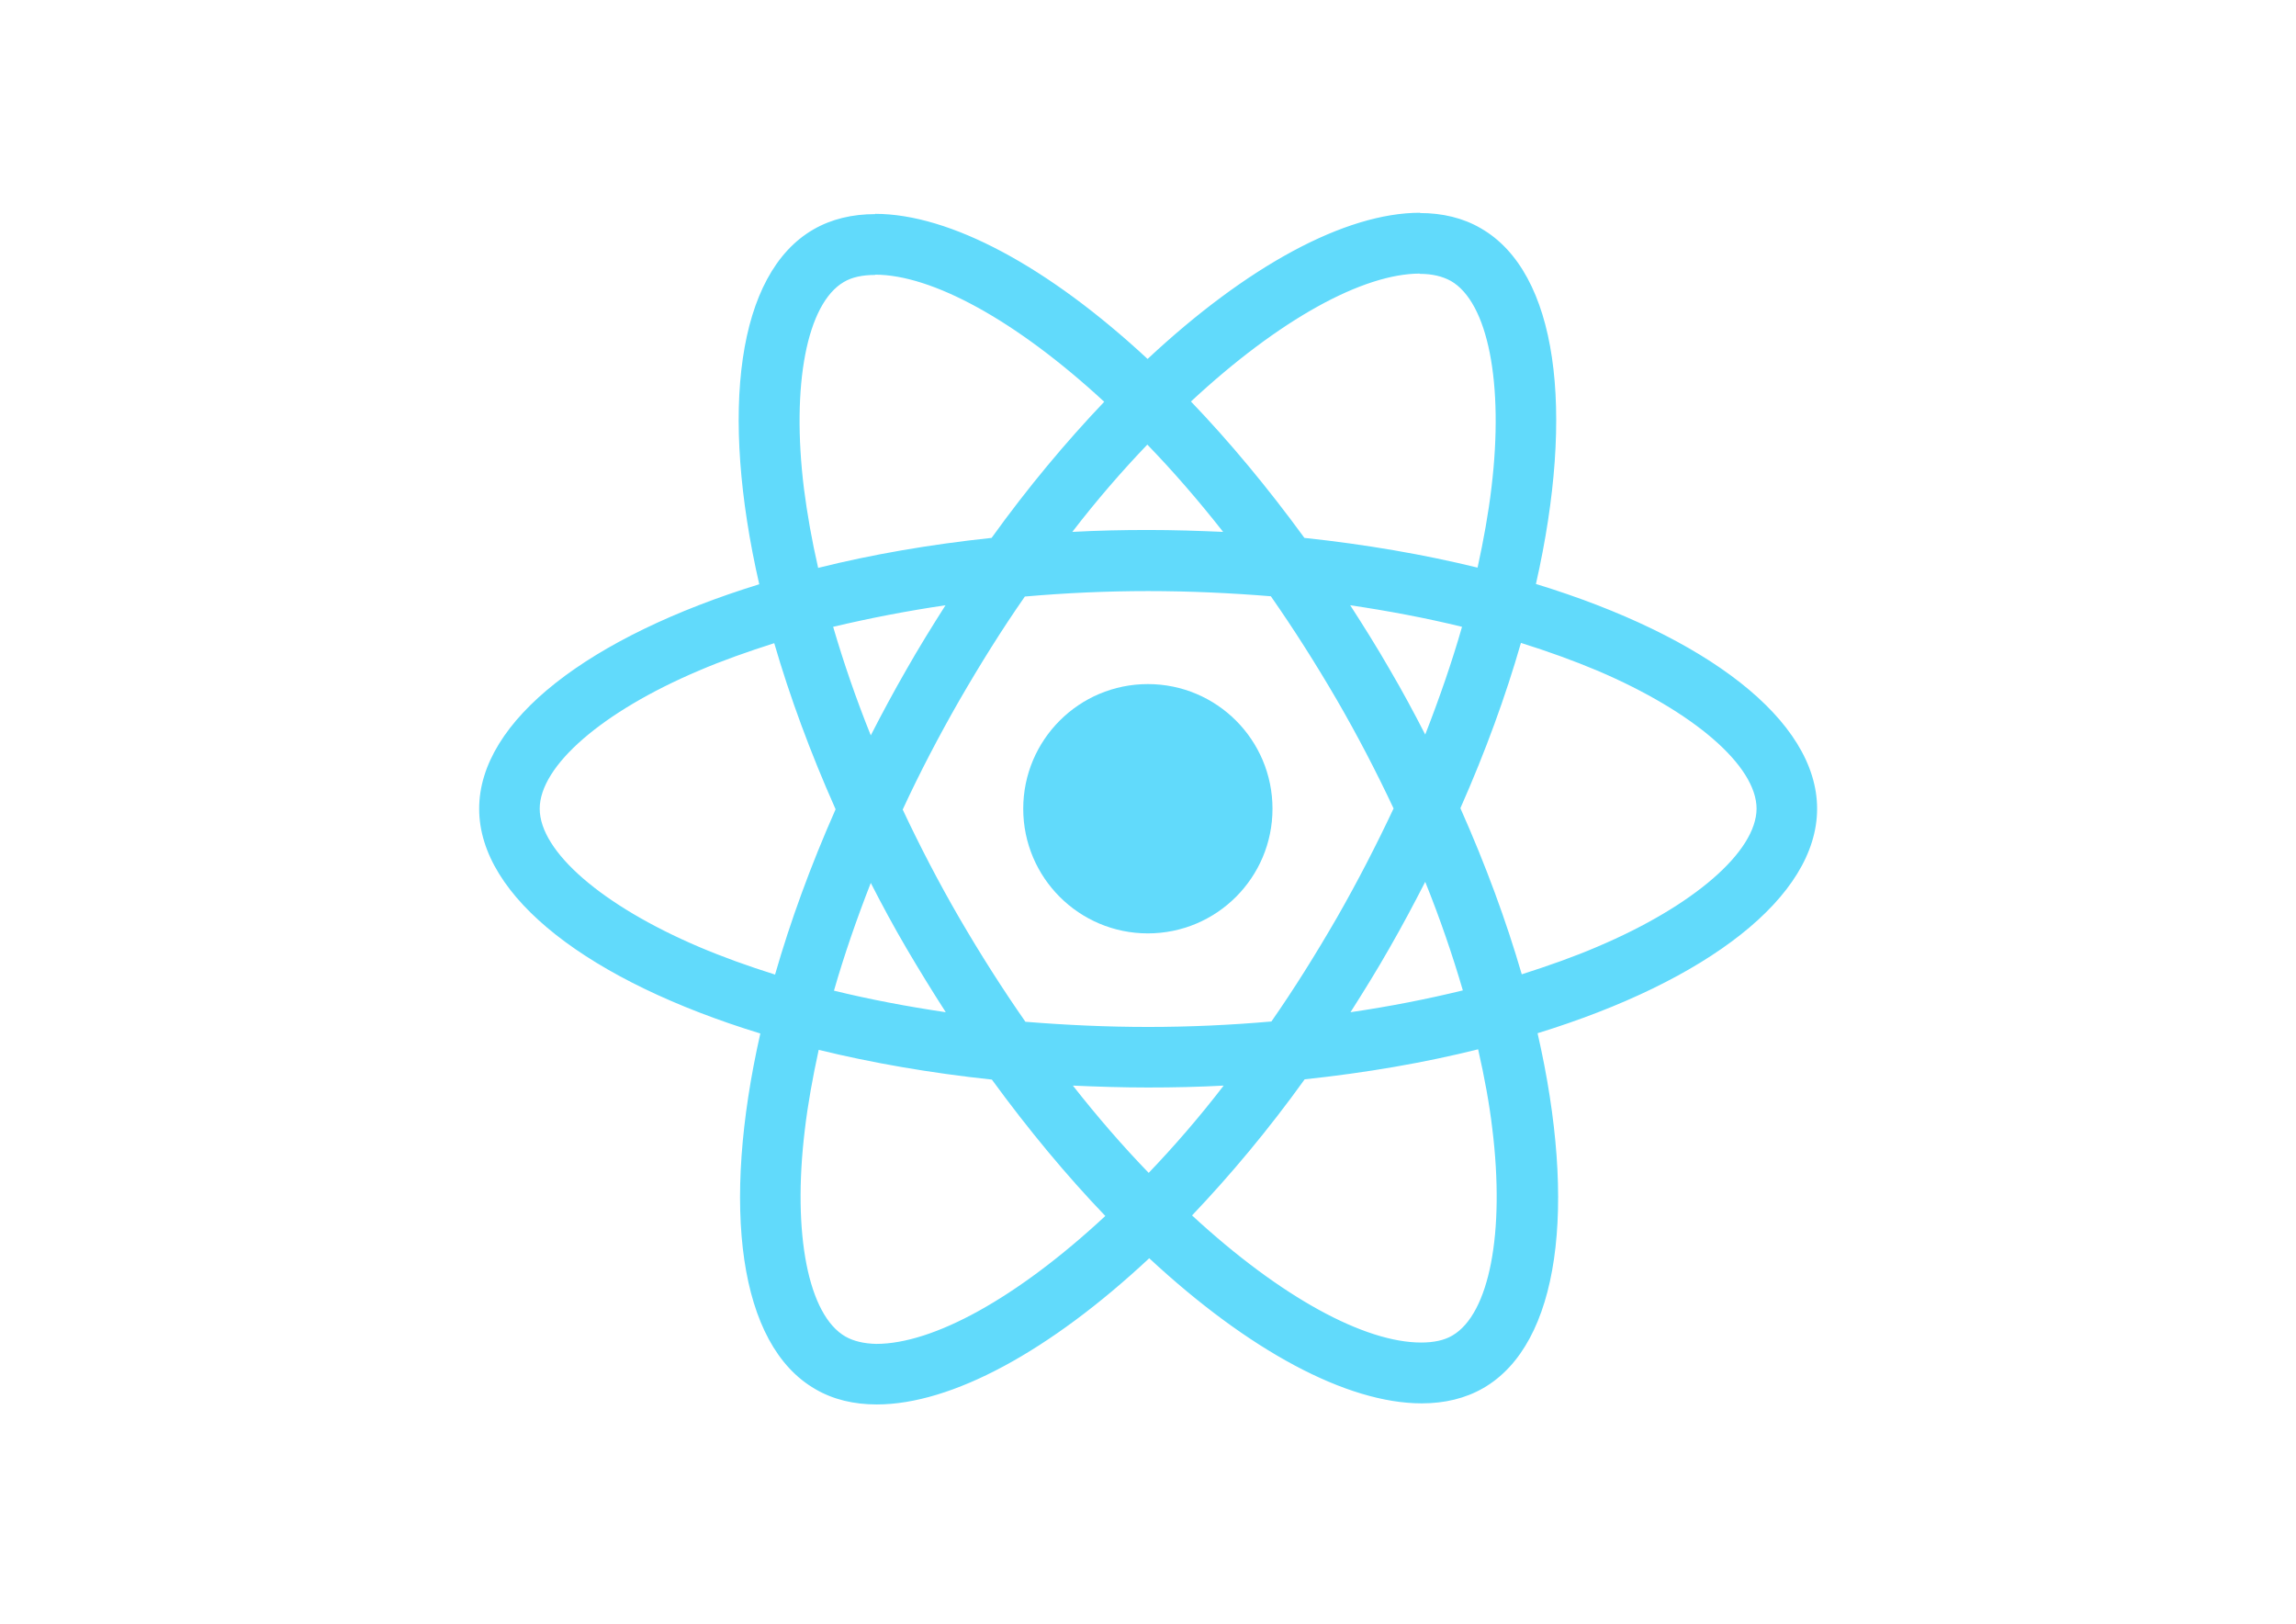
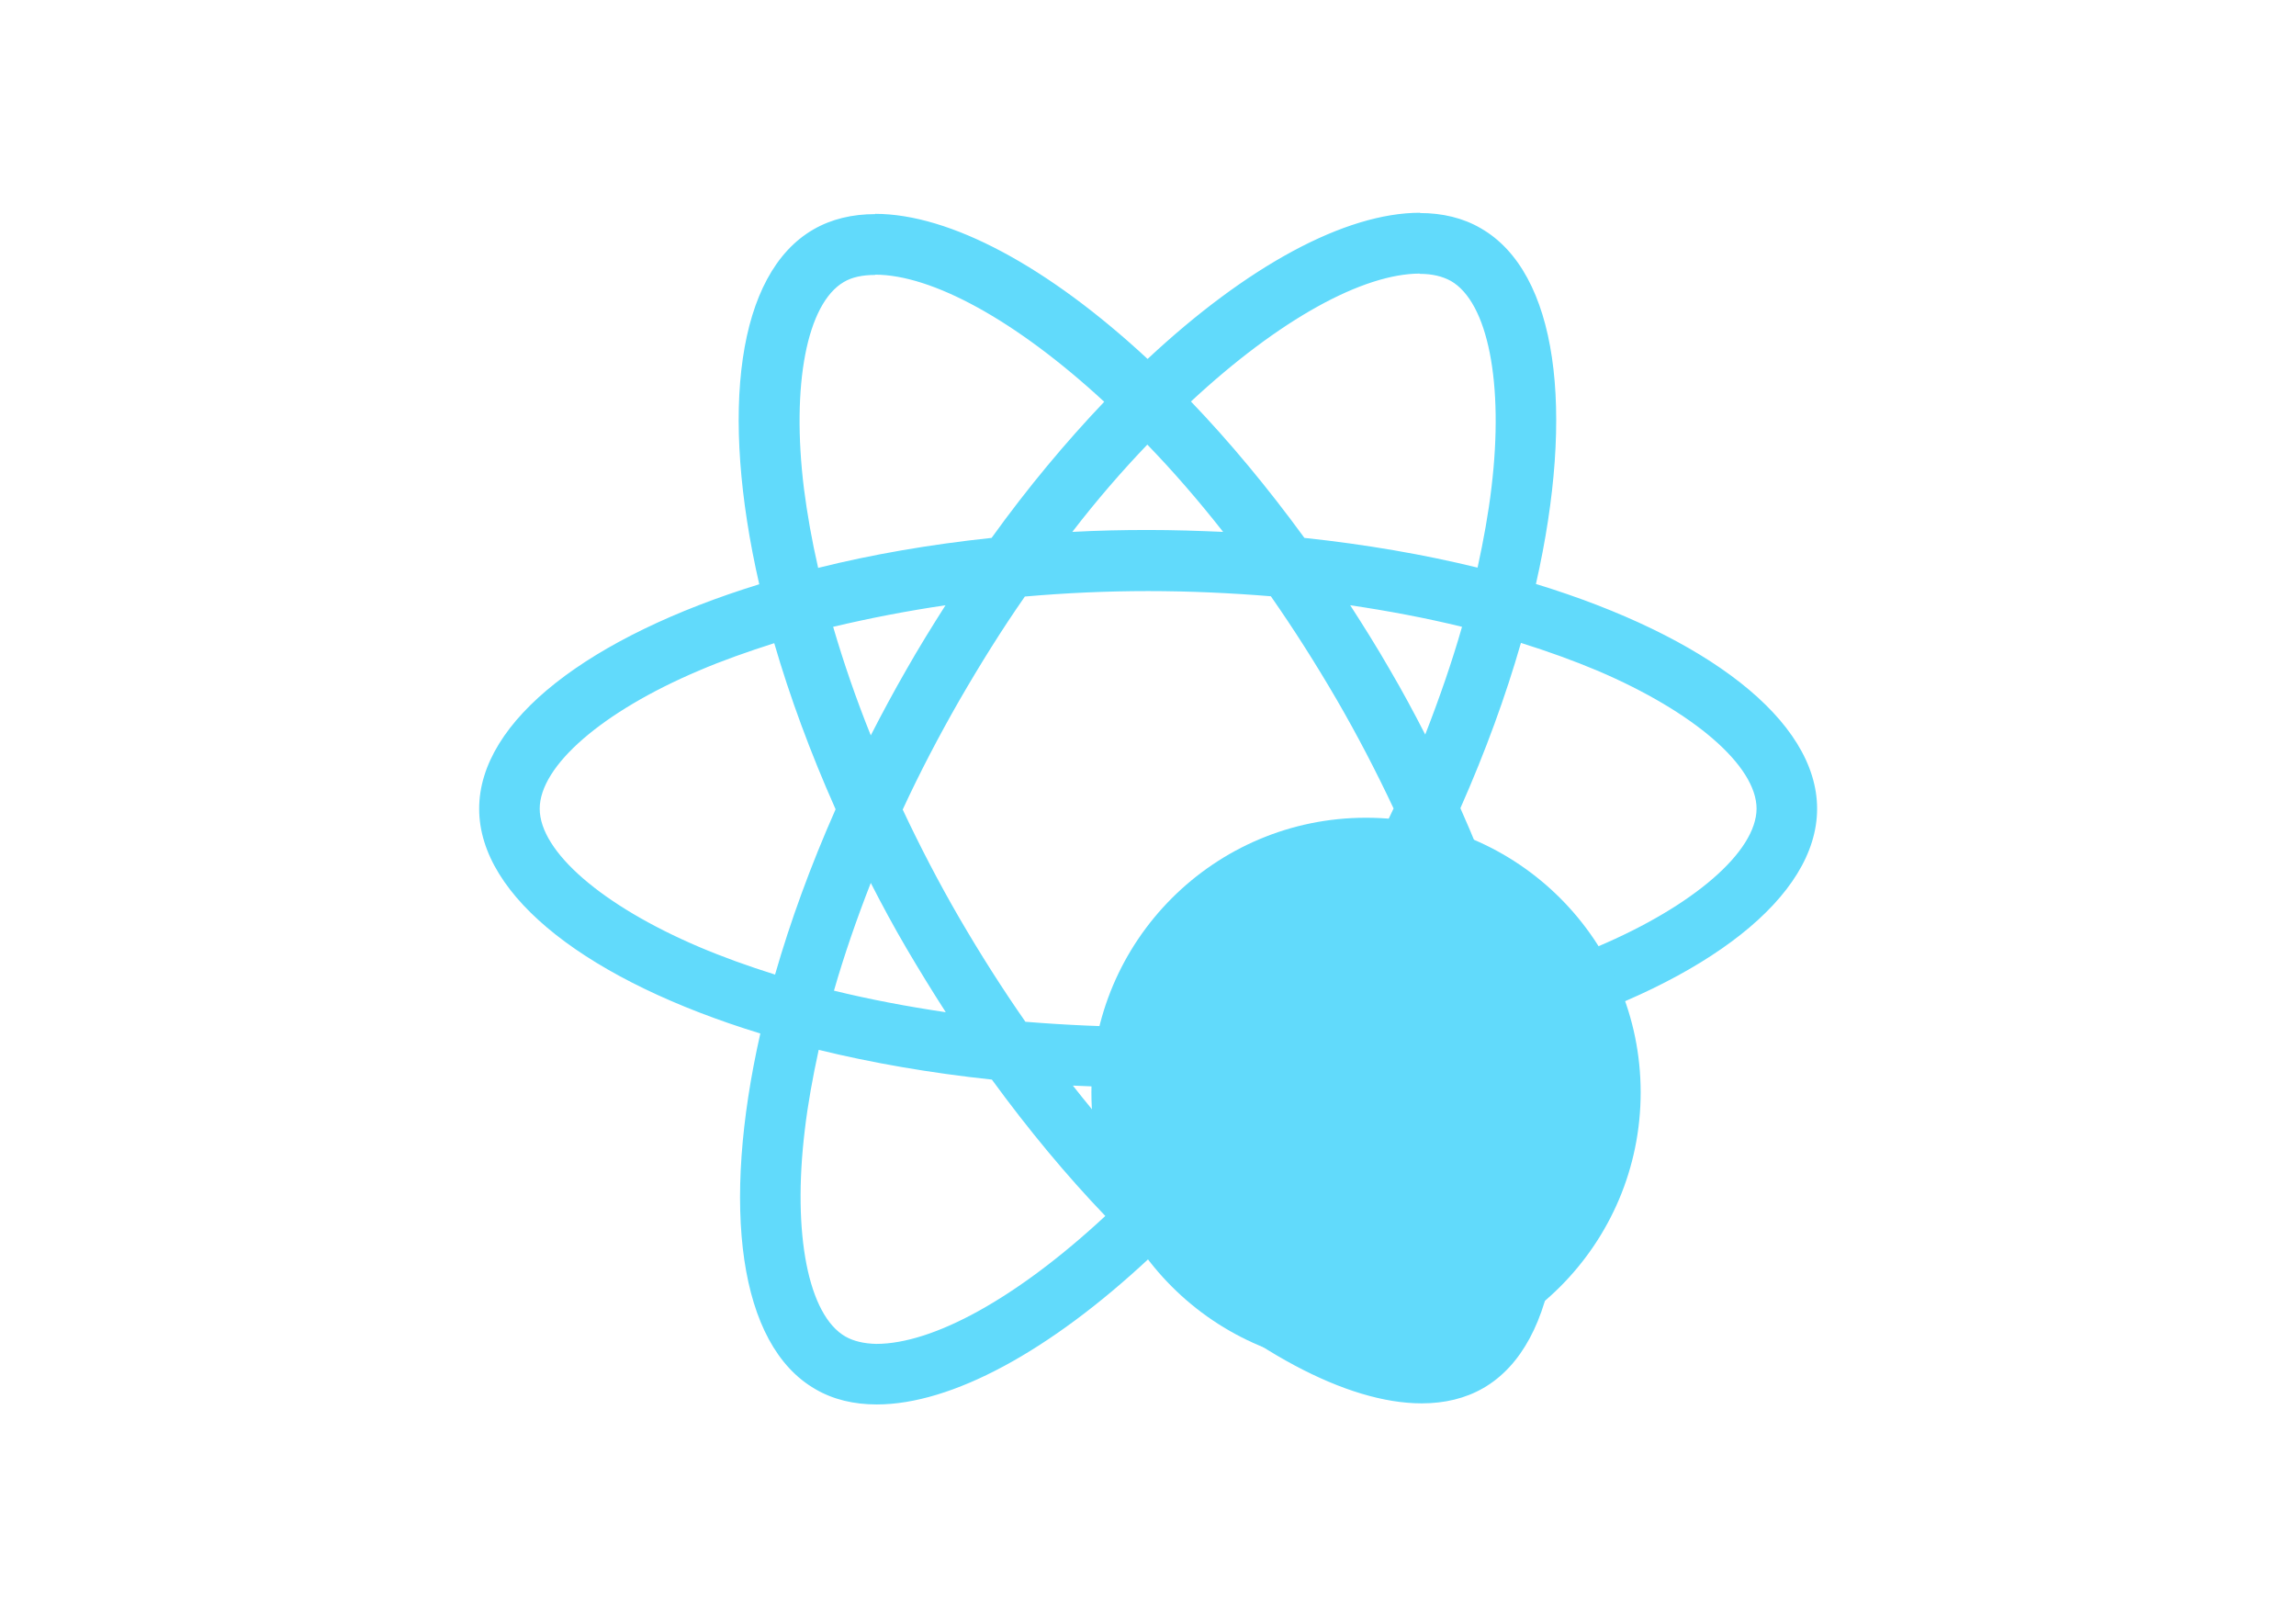
<svg xmlns="http://www.w3.org/2000/svg" viewBox="0 0 841.9 595.3">
  <g fill="#61DAFB">
    <path d="M666.3 296.5c0-32.5-40.7-63.3-103.1-82.4 14.4-63.6 8-114.2-20.2-130.4-6.5-3.8-14.1-5.6-22.4-5.6v22.3c4.6 0 8.3.9 11.4 2.6 13.6 7.8 19.5 37.5 14.9 75.7-1.1 9.4-2.9 19.3-5.1 29.4-19.6-4.8-41-8.5-63.5-10.9-13.5-18.5-27.5-35.3-41.6-50 32.6-30.3 63.2-46.9 84-46.9V78c-27.5 0-63.5 19.6-99.9 53.6-36.4-33.8-72.4-53.2-99.9-53.2v22.3c20.7 0 51.4 16.5 84 46.6-14 14.7-28 31.4-41.3 49.9-22.6 2.4-44 6.1-63.6 11-2.3-10-4-19.7-5.2-29-4.7-38.2 1.1-67.9 14.6-75.8 3-1.8 6.9-2.6 11.5-2.6V78.5c-8.4 0-16 1.8-22.6 5.6-28.1 16.2-34.4 66.7-19.9 130.1-62.2 19.2-102.7 49.9-102.7 82.3 0 32.5 40.7 63.3 103.1 82.4-14.4 63.6-8 114.2 20.2 130.4 6.5 3.8 14.1 5.6 22.5 5.6 27.5 0 63.5-19.6 99.9-53.6 36.4 33.8 72.4 53.2 99.9 53.2 8.4 0 16-1.8 22.6-5.6 28.1-16.2 34.4-66.7 19.9-130.1 62-19.1 102.5-49.9 102.5-82.3zm-130.2-66.7c-3.7 12.9-8.3 26.2-13.5 39.5-4.1-8-8.4-16-13.1-24-4.6-8-9.5-15.8-14.4-23.4 14.2 2.1 27.9 4.7 41 7.9zm-45.8 106.5c-7.8 13.5-15.8 26.3-24.1 38.2-14.9 1.3-30 2-45.2 2-15.1 0-30.2-.7-45-1.9-8.3-11.9-16.4-24.6-24.2-38-7.6-13.1-14.5-26.4-20.8-39.8 6.2-13.4 13.2-26.8 20.7-39.9 7.8-13.5 15.8-26.3 24.1-38.2 14.9-1.3 30-2 45.2-2 15.1 0 30.2.7 45 1.9 8.3 11.9 16.4 24.6 24.2 38 7.6 13.1 14.5 26.4 20.8 39.8-6.3 13.4-13.2 26.8-20.7 39.9zm32.3-13c5.4 13.4 10 26.8 13.8 39.8-13.1 3.2-26.9 5.9-41.2 8 4.9-7.7 9.8-15.6 14.4-23.7 4.6-8 8.9-16.1 13-24.1zM421.2 430c-9.3-9.6-18.6-20.3-27.8-32 9 .4 18.2.7 27.5.7 9.4 0 18.7-.2 27.8-.7-9 11.7-18.3 22.4-27.5 32zm-74.4-58.9c-14.2-2.1-27.9-4.7-41-7.9 3.7-12.9 8.3-26.2 13.5-39.5 4.1 8 8.4 16 13.1 24 4.7 8 9.5 15.8 14.4 23.4zM420.7 163c9.3 9.6 18.6 20.3 27.8 32-9-.4-18.2-.7-27.5-.7-9.4 0-18.7.2-27.8.7 9-11.7 18.3-22.4 27.5-32zm-74 58.9c-4.9 7.7-9.8 15.6-14.4 23.7-4.6 8-8.9 16-13 24-5.4-13.4-10-26.8-13.8-39.8 13.1-3.1 26.9-5.8 41.2-7.9zm-90.5 125.2c-35.4-15.1-58.3-34.9-58.3-50.6 0-15.7 22.9-35.6 58.3-50.6 8.6-3.7 18-7 27.7-10.1 5.7 19.6 13.2 40 22.5 60.9-9.2 20.8-16.6 41.1-22.2 60.6-9.9-3.1-19.3-6.5-28-10.2zM310 490c-13.6-7.8-19.5-37.5-14.9-75.7 1.1-9.4 2.9-19.3 5.1-29.4 19.6 4.8 41 8.5 63.5 10.9 13.5 18.5 27.5 35.3 41.6 50-32.6 30.3-63.2 46.9-84 46.9-4.5-.1-8.3-1-11.3-2.7zm237.2-76.2c4.7 38.2-1.1 67.9-14.6 75.8-3 1.8-6.9 2.6-11.5 2.6-20.7 0-51.4-16.5-84-46.6 14-14.7 28-31.4 41.3-49.9 22.6-2.4 44-6.1 63.6-11 2.3 10.1 4.1 19.8 5.2 29.1zm38.5-66.7c-8.6 3.7-18 7-27.7 10.1-5.7-19.6-13.2-40-22.5-60.9 9.2-20.8 16.6-41.1 22.2-60.6 9.9 3.1 19.3 6.5 28.1 10.2 35.4 15.1 58.3 34.9 58.3 50.6-.1 15.7-23 35.6-58.4 50.6zM320.8 78.4z" />
-     <circle cx="420.9" cy="296.5" r="45.7" />
+     <circle cx="500.9" cy="400.5" r="100.7" />
    <path d="M520.5 78.1z" />
  </g>
</svg>
